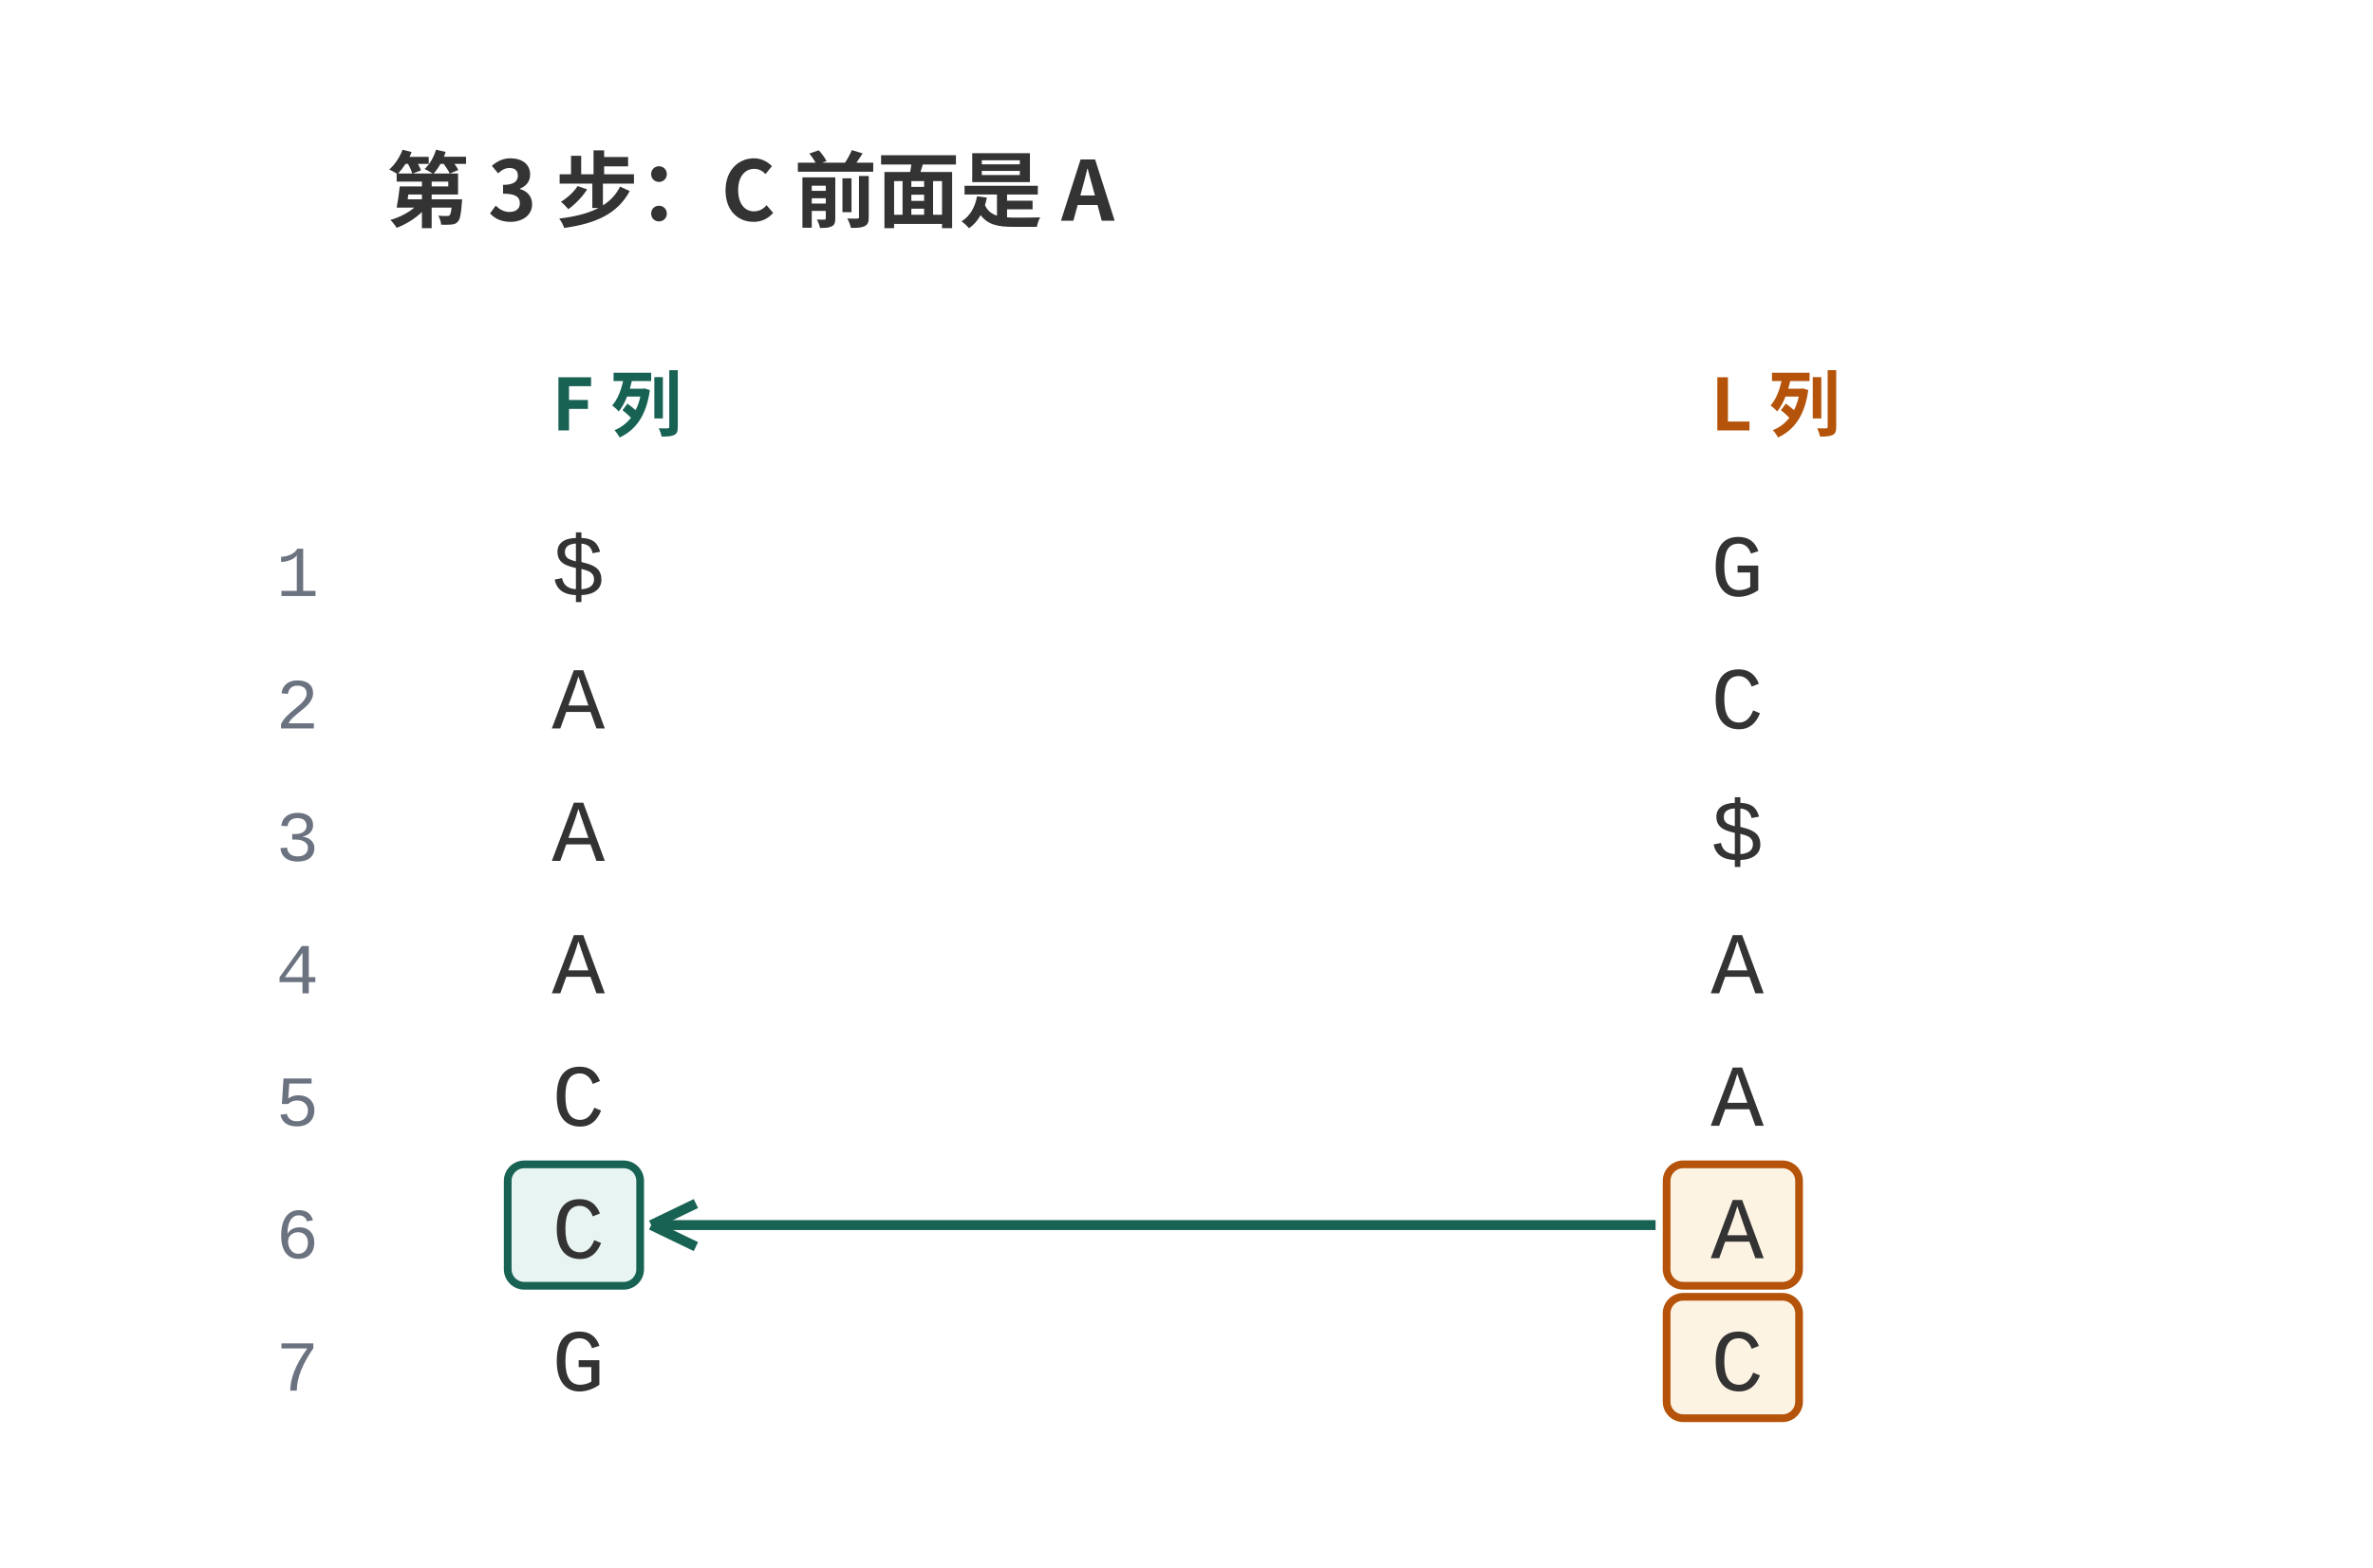
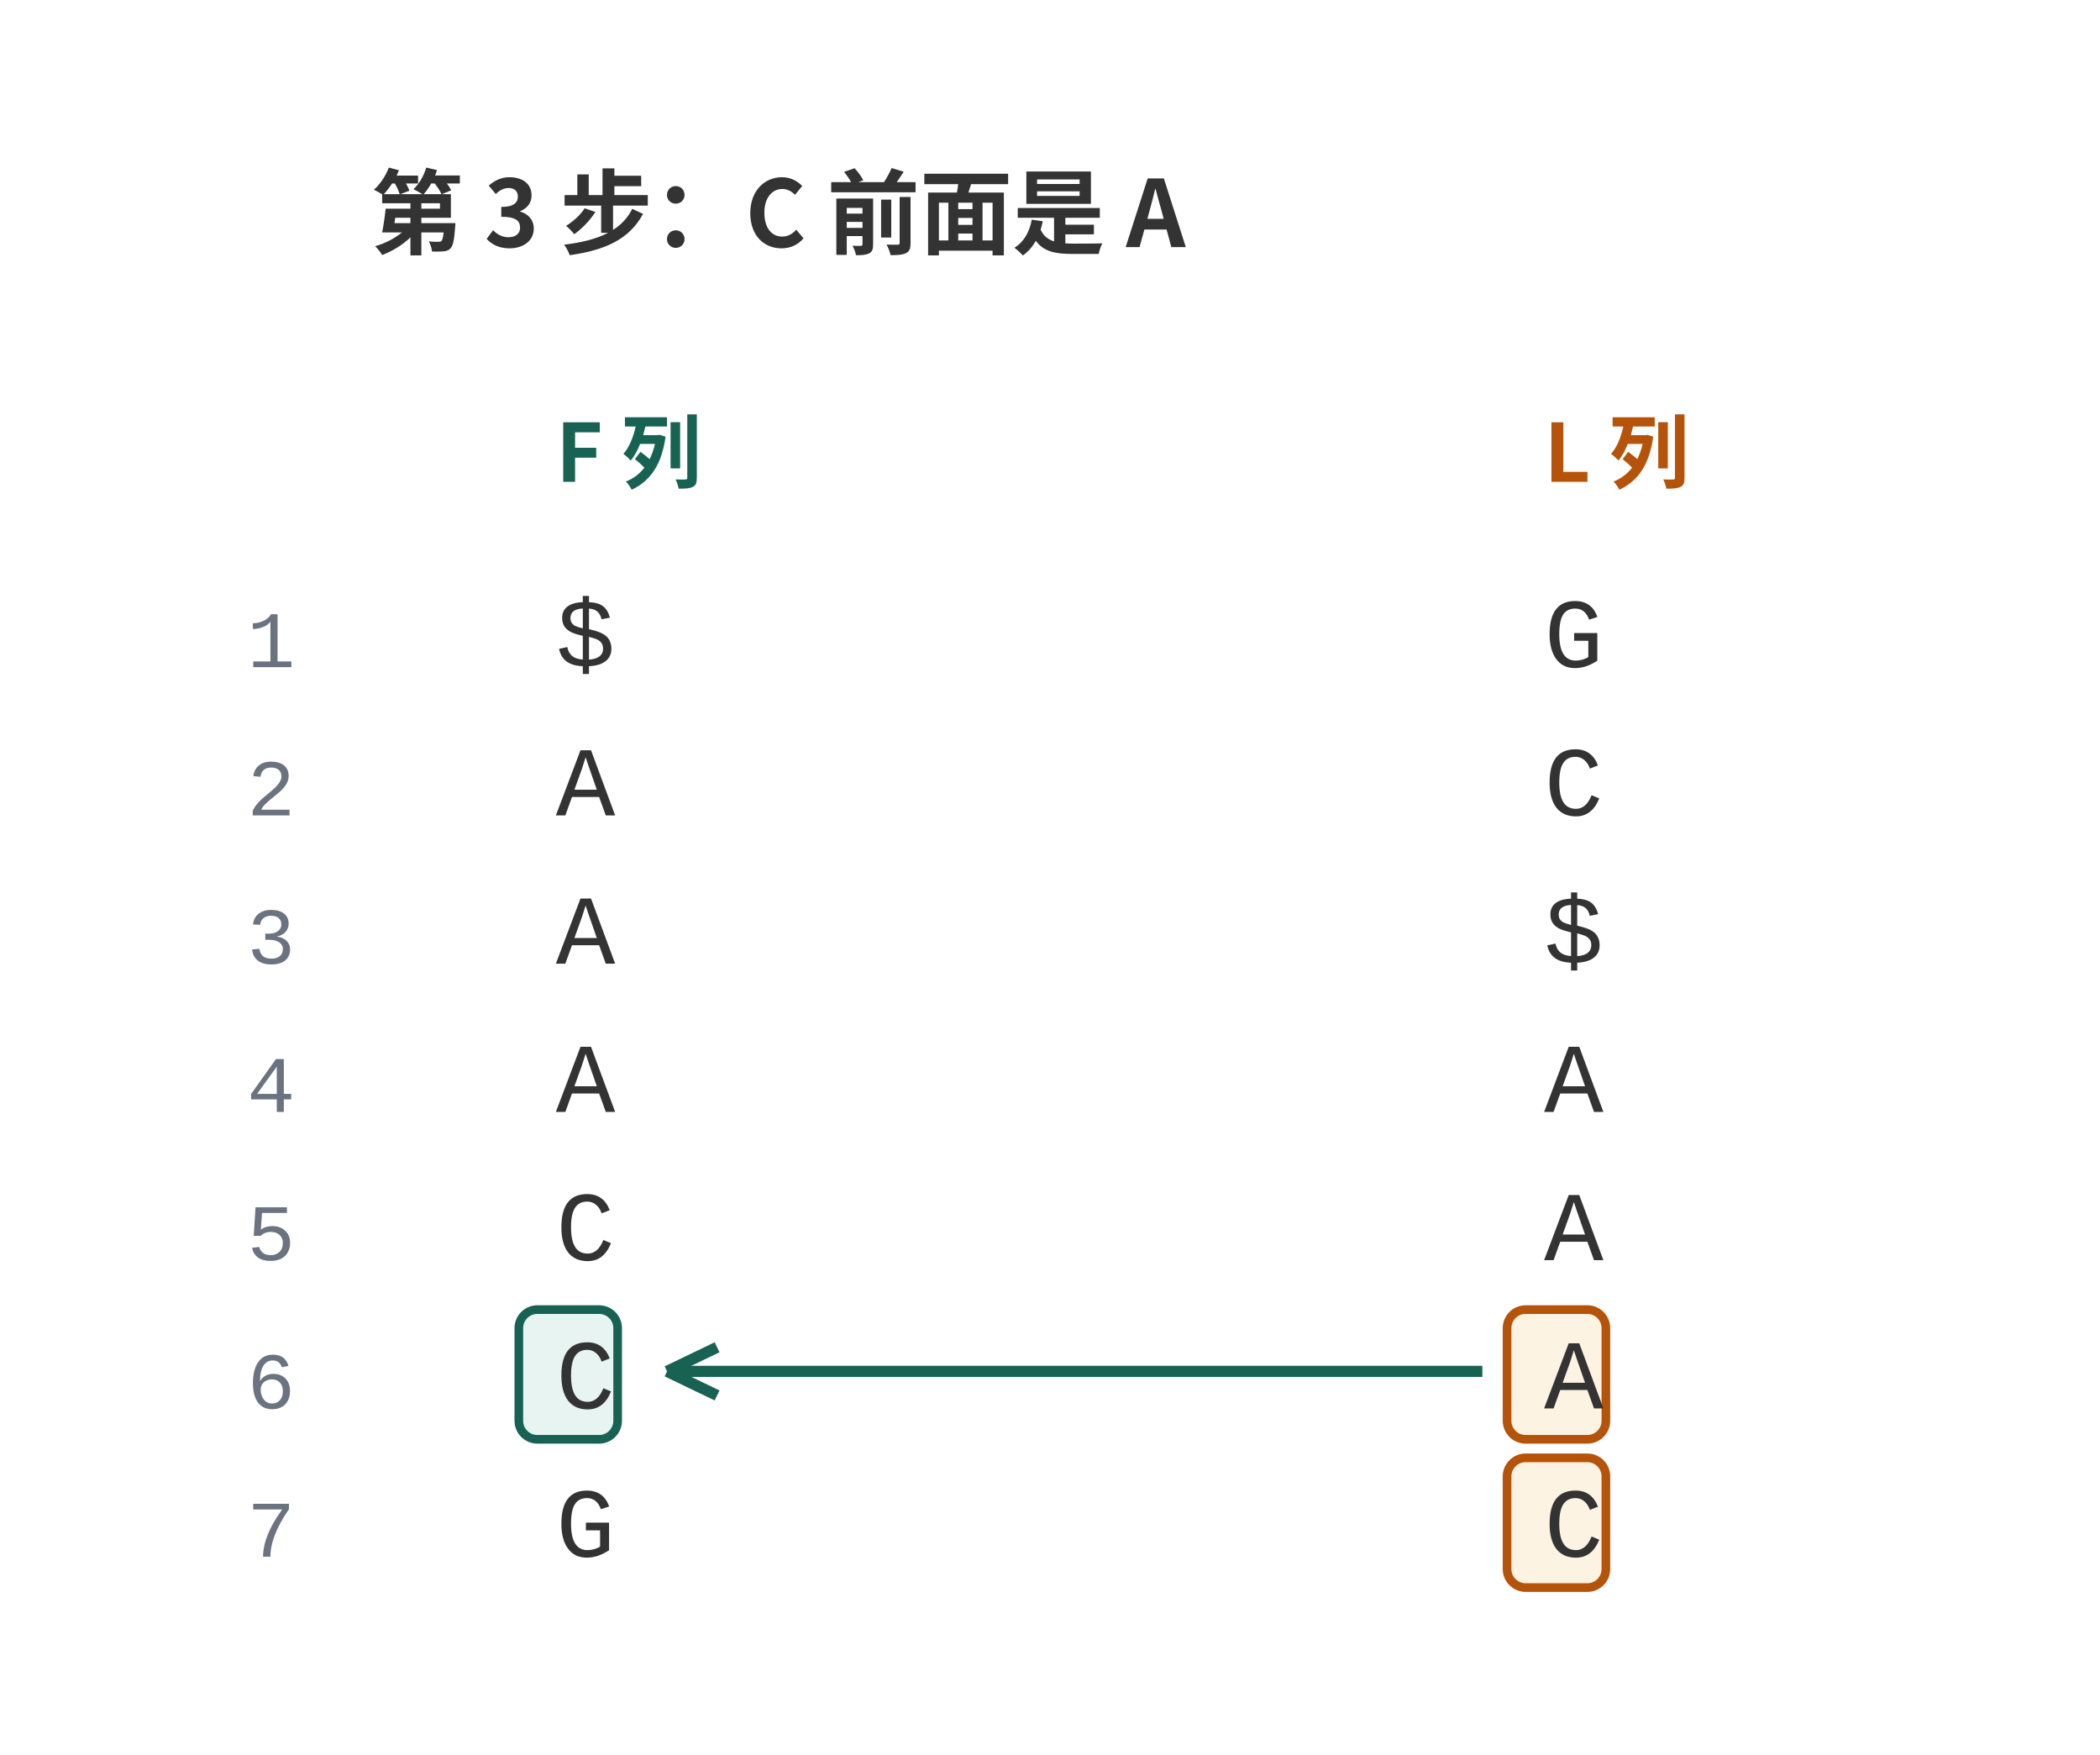
- <svg xmlns="http://www.w3.org/2000/svg" viewBox="0 0 430 284" role="img" aria-labelledby="t d">
-   <text x="70" y="40" font-family="'PingFang SC', 'Hiragino Sans GB', 'Microsoft YaHei', 'Noto Sans CJK SC', sans-serif" font-size="15" fill="#333333" font-weight="bold" text-anchor="start">第 3 步：C 前面是 A</text>
-   <text x="100" y="78" font-family="'PingFang SC', 'Hiragino Sans GB', 'Microsoft YaHei', 'Noto Sans CJK SC', sans-serif" font-size="13" fill="#186254" font-weight="bold" text-anchor="start">F 列</text>
-   <text x="310" y="78" font-family="'PingFang SC', 'Hiragino Sans GB', 'Microsoft YaHei', 'Noto Sans CJK SC', sans-serif" font-size="13" fill="#b45309" font-weight="bold" text-anchor="start">L 列</text>
-   <rect x="92" y="211" width="24" height="22" rx="3" fill="#e8f4f1" stroke="#186254" stroke-width="1.4" />
-   <rect x="302" y="211" width="24" height="22" rx="3" fill="#fdf3e3" stroke="#b45309" stroke-width="1.4" />
-   <rect x="302" y="235" width="24" height="22" rx="3" fill="#fdf3e3" stroke="#b45309" stroke-width="1.4" />
-   <text x="50" y="108" font-family="ui-monospace, 'SFMono-Regular', Menlo, Consolas, 'Liberation Mono', monospace" font-size="13" fill="#6b7280" font-weight="normal" text-anchor="start">1</text>
-   <text x="100" y="108" font-family="ui-monospace, 'SFMono-Regular', Menlo, Consolas, 'Liberation Mono', monospace" font-size="16" fill="#333333" font-weight="normal" text-anchor="start">$</text>
-   <text x="310" y="108" font-family="ui-monospace, 'SFMono-Regular', Menlo, Consolas, 'Liberation Mono', monospace" font-size="16" fill="#333333" font-weight="normal" text-anchor="start">G</text>
-   <text x="50" y="132" font-family="ui-monospace, 'SFMono-Regular', Menlo, Consolas, 'Liberation Mono', monospace" font-size="13" fill="#6b7280" font-weight="normal" text-anchor="start">2</text>
-   <text x="100" y="132" font-family="ui-monospace, 'SFMono-Regular', Menlo, Consolas, 'Liberation Mono', monospace" font-size="16" fill="#333333" font-weight="normal" text-anchor="start">A</text>
-   <text x="310" y="132" font-family="ui-monospace, 'SFMono-Regular', Menlo, Consolas, 'Liberation Mono', monospace" font-size="16" fill="#333333" font-weight="normal" text-anchor="start">C</text>
-   <text x="50" y="156" font-family="ui-monospace, 'SFMono-Regular', Menlo, Consolas, 'Liberation Mono', monospace" font-size="13" fill="#6b7280" font-weight="normal" text-anchor="start">3</text>
-   <text x="100" y="156" font-family="ui-monospace, 'SFMono-Regular', Menlo, Consolas, 'Liberation Mono', monospace" font-size="16" fill="#333333" font-weight="normal" text-anchor="start">A</text>
-   <text x="310" y="156" font-family="ui-monospace, 'SFMono-Regular', Menlo, Consolas, 'Liberation Mono', monospace" font-size="16" fill="#333333" font-weight="normal" text-anchor="start">$</text>
-   <text x="50" y="180" font-family="ui-monospace, 'SFMono-Regular', Menlo, Consolas, 'Liberation Mono', monospace" font-size="13" fill="#6b7280" font-weight="normal" text-anchor="start">4</text>
-   <text x="100" y="180" font-family="ui-monospace, 'SFMono-Regular', Menlo, Consolas, 'Liberation Mono', monospace" font-size="16" fill="#333333" font-weight="normal" text-anchor="start">A</text>
-   <text x="310" y="180" font-family="ui-monospace, 'SFMono-Regular', Menlo, Consolas, 'Liberation Mono', monospace" font-size="16" fill="#333333" font-weight="normal" text-anchor="start">A</text>
-   <text x="50" y="204" font-family="ui-monospace, 'SFMono-Regular', Menlo, Consolas, 'Liberation Mono', monospace" font-size="13" fill="#6b7280" font-weight="normal" text-anchor="start">5</text>
-   <text x="100" y="204" font-family="ui-monospace, 'SFMono-Regular', Menlo, Consolas, 'Liberation Mono', monospace" font-size="16" fill="#333333" font-weight="normal" text-anchor="start">C</text>
-   <text x="310" y="204" font-family="ui-monospace, 'SFMono-Regular', Menlo, Consolas, 'Liberation Mono', monospace" font-size="16" fill="#333333" font-weight="normal" text-anchor="start">A</text>
-   <text x="50" y="228" font-family="ui-monospace, 'SFMono-Regular', Menlo, Consolas, 'Liberation Mono', monospace" font-size="13" fill="#6b7280" font-weight="normal" text-anchor="start">6</text>
-   <text x="100" y="228" font-family="ui-monospace, 'SFMono-Regular', Menlo, Consolas, 'Liberation Mono', monospace" font-size="16" fill="#333333" font-weight="normal" text-anchor="start">C</text>
-   <text x="310" y="228" font-family="ui-monospace, 'SFMono-Regular', Menlo, Consolas, 'Liberation Mono', monospace" font-size="16" fill="#333333" font-weight="normal" text-anchor="start">A</text>
-   <text x="50" y="252" font-family="ui-monospace, 'SFMono-Regular', Menlo, Consolas, 'Liberation Mono', monospace" font-size="13" fill="#6b7280" font-weight="normal" text-anchor="start">7</text>
-   <text x="100" y="252" font-family="ui-monospace, 'SFMono-Regular', Menlo, Consolas, 'Liberation Mono', monospace" font-size="16" fill="#333333" font-weight="normal" text-anchor="start">G</text>
-   <text x="310" y="252" font-family="ui-monospace, 'SFMono-Regular', Menlo, Consolas, 'Liberation Mono', monospace" font-size="16" fill="#333333" font-weight="normal" text-anchor="start">C</text>
-   <line x1="300" y1="222" x2="118" y2="222" stroke="#186254" stroke-width="1.8" />
-   <line x1="118.0" y1="222.0" x2="126.1" y2="225.9" stroke="#186254" stroke-width="1.8" />
-   <line x1="118.0" y1="222.0" x2="126.1" y2="218.1" stroke="#186254" stroke-width="1.8" />
+ <svg xmlns="http://www.w3.org/2000/svg" width="340" height="284" viewBox="0 0 340 284" role="img" aria-labelledby="t d">
+   <text x="60" y="40" font-family="'PingFang SC', 'Hiragino Sans GB', 'Microsoft YaHei', 'Noto Sans CJK SC', sans-serif" font-size="15" fill="#333333" font-weight="bold" text-anchor="start">第 3 步：C 前面是 A</text>
+   <text x="90" y="78" font-family="'PingFang SC', 'Hiragino Sans GB', 'Microsoft YaHei', 'Noto Sans CJK SC', sans-serif" font-size="13" fill="#186254" font-weight="bold" text-anchor="start">F 列</text>
+   <text x="250" y="78" font-family="'PingFang SC', 'Hiragino Sans GB', 'Microsoft YaHei', 'Noto Sans CJK SC', sans-serif" font-size="13" fill="#b45309" font-weight="bold" text-anchor="start">L 列</text>
+   <rect x="84" y="212" width="16" height="21" rx="3" fill="#e8f4f1" stroke="#186254" stroke-width="1.4" />
+   <rect x="244" y="212" width="16" height="21" rx="3" fill="#fdf3e3" stroke="#b45309" stroke-width="1.4" />
+   <rect x="244" y="236" width="16" height="21" rx="3" fill="#fdf3e3" stroke="#b45309" stroke-width="1.4" />
+   <text x="40" y="108" font-family="ui-monospace, 'SFMono-Regular', Menlo, Consolas, 'Liberation Mono', monospace" font-size="13" fill="#6b7280" font-weight="normal" text-anchor="start">1</text>
+   <text x="90" y="108" font-family="ui-monospace, 'SFMono-Regular', Menlo, Consolas, 'Liberation Mono', monospace" font-size="16" fill="#333333" font-weight="normal" text-anchor="start">$</text>
+   <text x="250" y="108" font-family="ui-monospace, 'SFMono-Regular', Menlo, Consolas, 'Liberation Mono', monospace" font-size="16" fill="#333333" font-weight="normal" text-anchor="start">G</text>
+   <text x="40" y="132" font-family="ui-monospace, 'SFMono-Regular', Menlo, Consolas, 'Liberation Mono', monospace" font-size="13" fill="#6b7280" font-weight="normal" text-anchor="start">2</text>
+   <text x="90" y="132" font-family="ui-monospace, 'SFMono-Regular', Menlo, Consolas, 'Liberation Mono', monospace" font-size="16" fill="#333333" font-weight="normal" text-anchor="start">A</text>
+   <text x="250" y="132" font-family="ui-monospace, 'SFMono-Regular', Menlo, Consolas, 'Liberation Mono', monospace" font-size="16" fill="#333333" font-weight="normal" text-anchor="start">C</text>
+   <text x="40" y="156" font-family="ui-monospace, 'SFMono-Regular', Menlo, Consolas, 'Liberation Mono', monospace" font-size="13" fill="#6b7280" font-weight="normal" text-anchor="start">3</text>
+   <text x="90" y="156" font-family="ui-monospace, 'SFMono-Regular', Menlo, Consolas, 'Liberation Mono', monospace" font-size="16" fill="#333333" font-weight="normal" text-anchor="start">A</text>
+   <text x="250" y="156" font-family="ui-monospace, 'SFMono-Regular', Menlo, Consolas, 'Liberation Mono', monospace" font-size="16" fill="#333333" font-weight="normal" text-anchor="start">$</text>
+   <text x="40" y="180" font-family="ui-monospace, 'SFMono-Regular', Menlo, Consolas, 'Liberation Mono', monospace" font-size="13" fill="#6b7280" font-weight="normal" text-anchor="start">4</text>
+   <text x="90" y="180" font-family="ui-monospace, 'SFMono-Regular', Menlo, Consolas, 'Liberation Mono', monospace" font-size="16" fill="#333333" font-weight="normal" text-anchor="start">A</text>
+   <text x="250" y="180" font-family="ui-monospace, 'SFMono-Regular', Menlo, Consolas, 'Liberation Mono', monospace" font-size="16" fill="#333333" font-weight="normal" text-anchor="start">A</text>
+   <text x="40" y="204" font-family="ui-monospace, 'SFMono-Regular', Menlo, Consolas, 'Liberation Mono', monospace" font-size="13" fill="#6b7280" font-weight="normal" text-anchor="start">5</text>
+   <text x="90" y="204" font-family="ui-monospace, 'SFMono-Regular', Menlo, Consolas, 'Liberation Mono', monospace" font-size="16" fill="#333333" font-weight="normal" text-anchor="start">C</text>
+   <text x="250" y="204" font-family="ui-monospace, 'SFMono-Regular', Menlo, Consolas, 'Liberation Mono', monospace" font-size="16" fill="#333333" font-weight="normal" text-anchor="start">A</text>
+   <text x="40" y="228" font-family="ui-monospace, 'SFMono-Regular', Menlo, Consolas, 'Liberation Mono', monospace" font-size="13" fill="#6b7280" font-weight="normal" text-anchor="start">6</text>
+   <text x="90" y="228" font-family="ui-monospace, 'SFMono-Regular', Menlo, Consolas, 'Liberation Mono', monospace" font-size="16" fill="#333333" font-weight="normal" text-anchor="start">C</text>
+   <text x="250" y="228" font-family="ui-monospace, 'SFMono-Regular', Menlo, Consolas, 'Liberation Mono', monospace" font-size="16" fill="#333333" font-weight="normal" text-anchor="start">A</text>
+   <text x="40" y="252" font-family="ui-monospace, 'SFMono-Regular', Menlo, Consolas, 'Liberation Mono', monospace" font-size="13" fill="#6b7280" font-weight="normal" text-anchor="start">7</text>
+   <text x="90" y="252" font-family="ui-monospace, 'SFMono-Regular', Menlo, Consolas, 'Liberation Mono', monospace" font-size="16" fill="#333333" font-weight="normal" text-anchor="start">G</text>
+   <text x="250" y="252" font-family="ui-monospace, 'SFMono-Regular', Menlo, Consolas, 'Liberation Mono', monospace" font-size="16" fill="#333333" font-weight="normal" text-anchor="start">C</text>
+   <line x1="240" y1="222" x2="108" y2="222" stroke="#186254" stroke-width="1.8" />
+   <line x1="108.0" y1="222.0" x2="116.1" y2="225.9" stroke="#186254" stroke-width="1.8" />
+   <line x1="108.0" y1="222.0" x2="116.1" y2="218.1" stroke="#186254" stroke-width="1.8" />
</svg>
